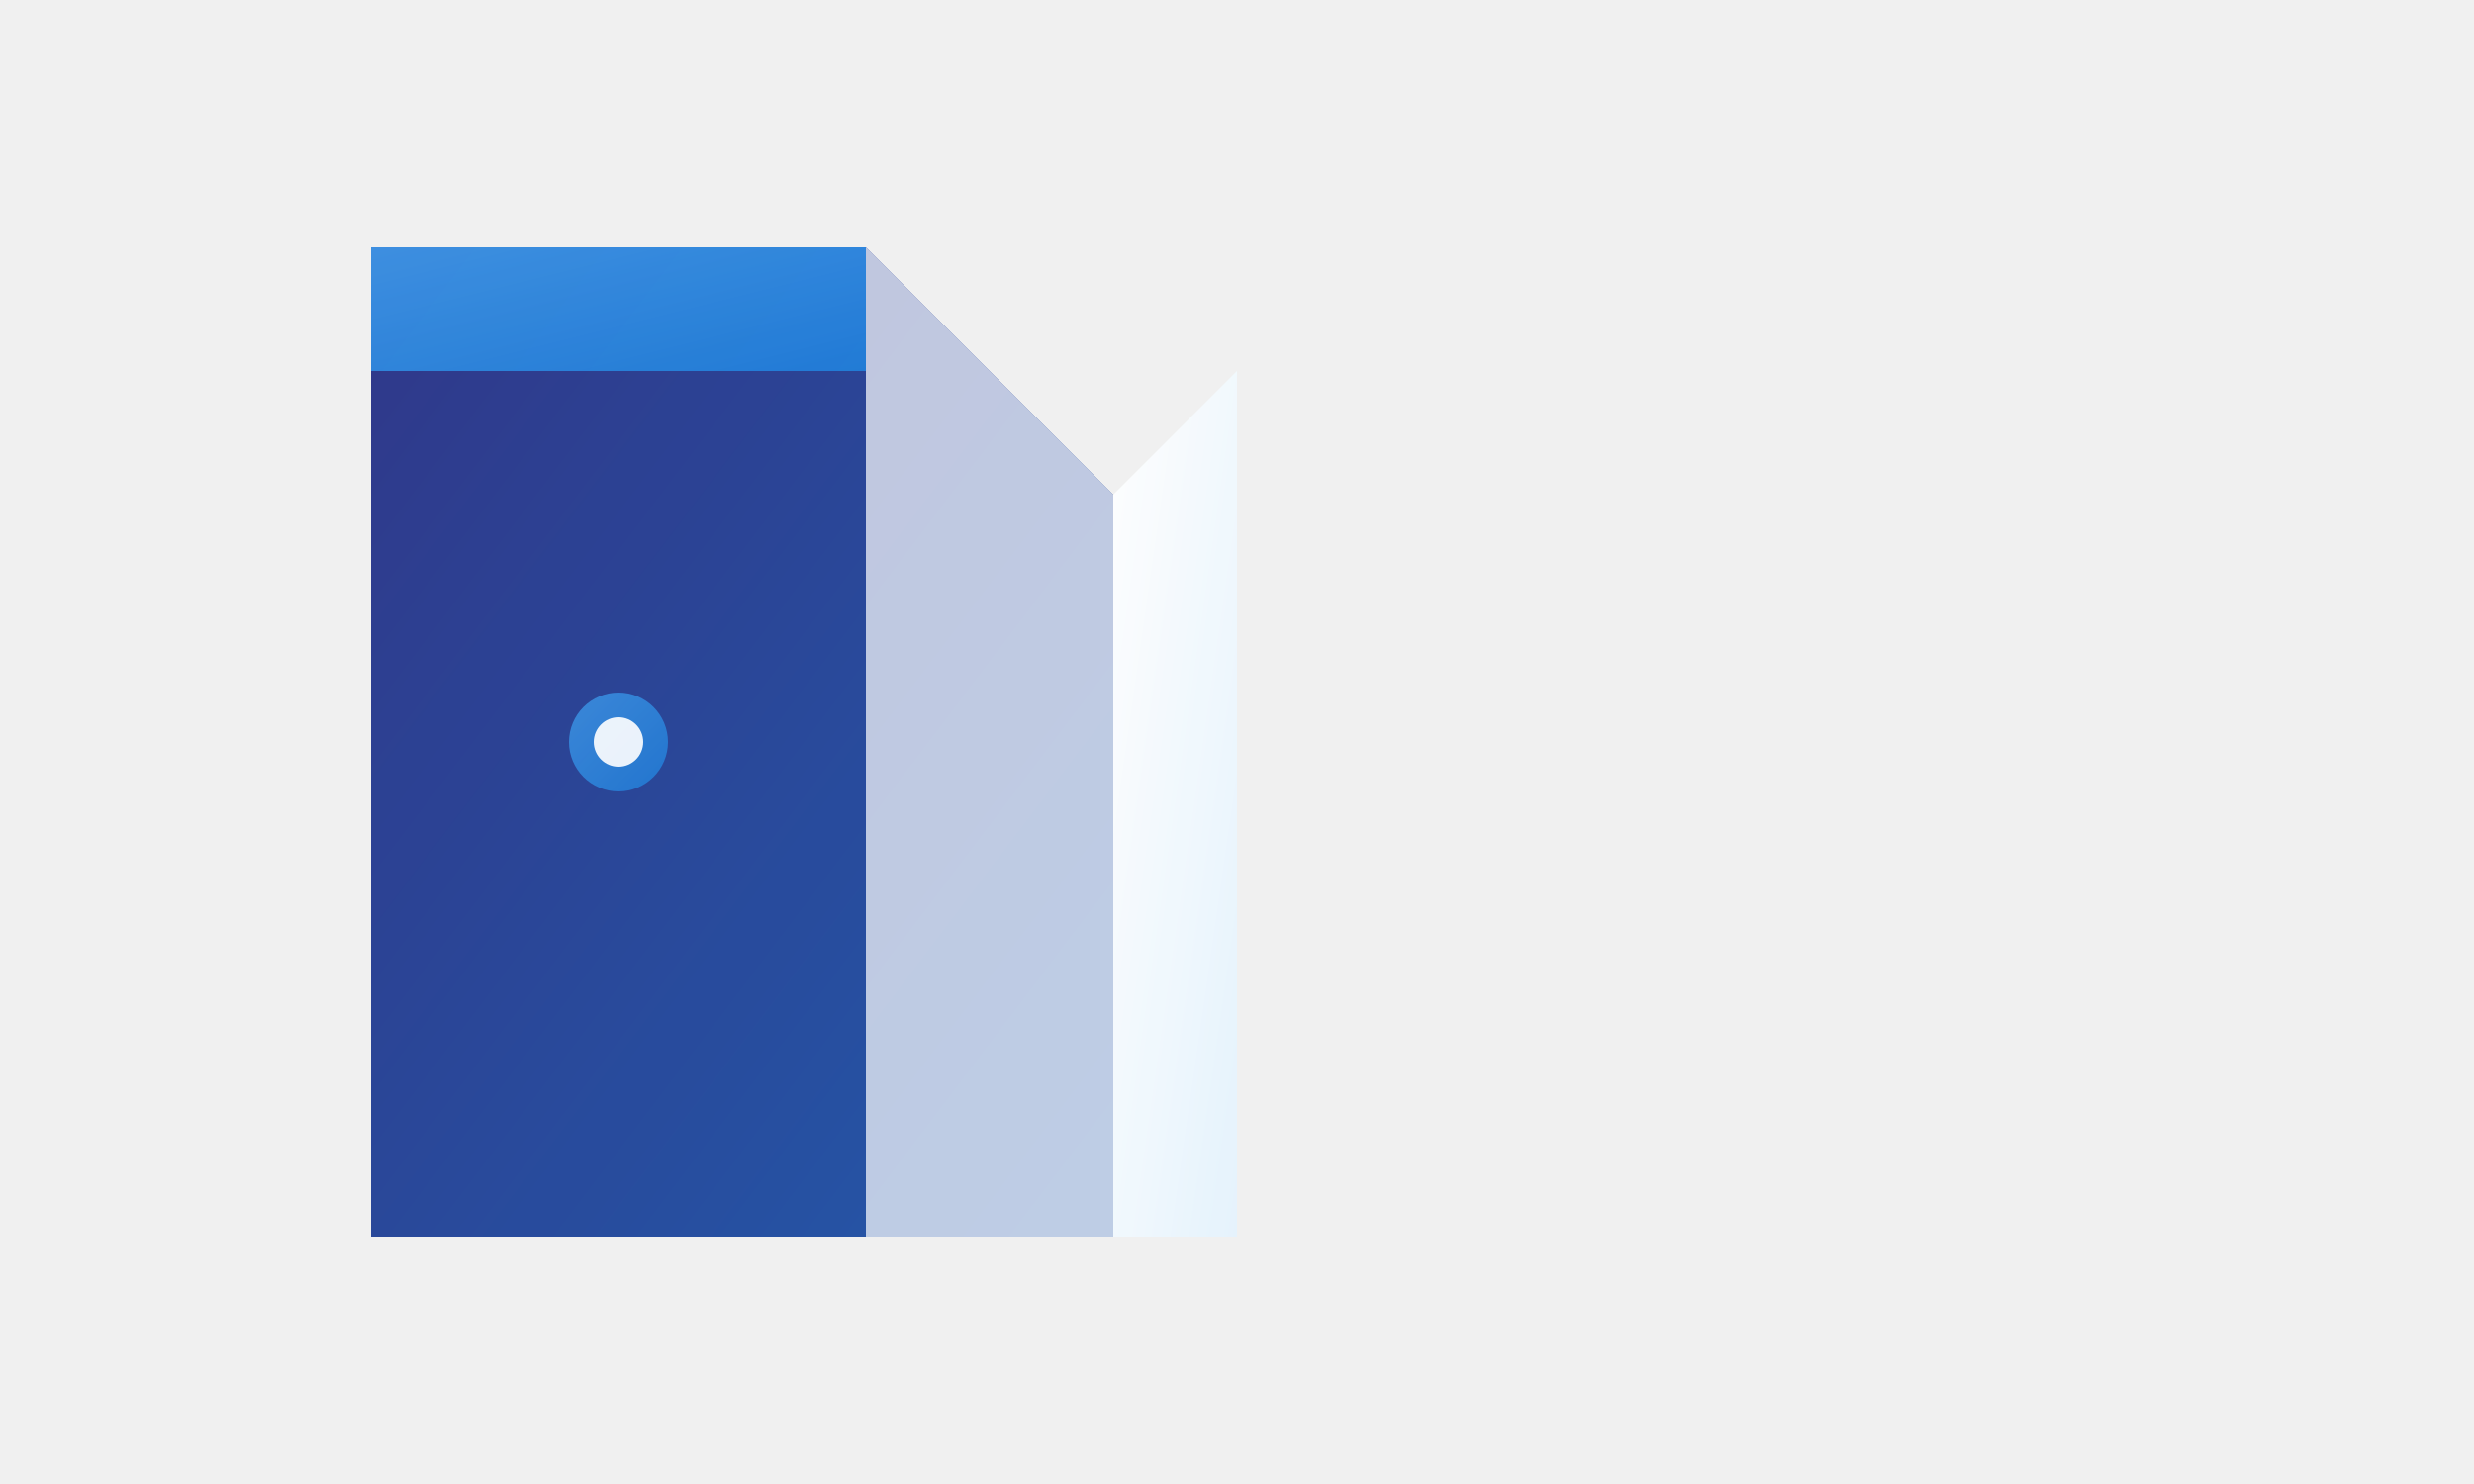
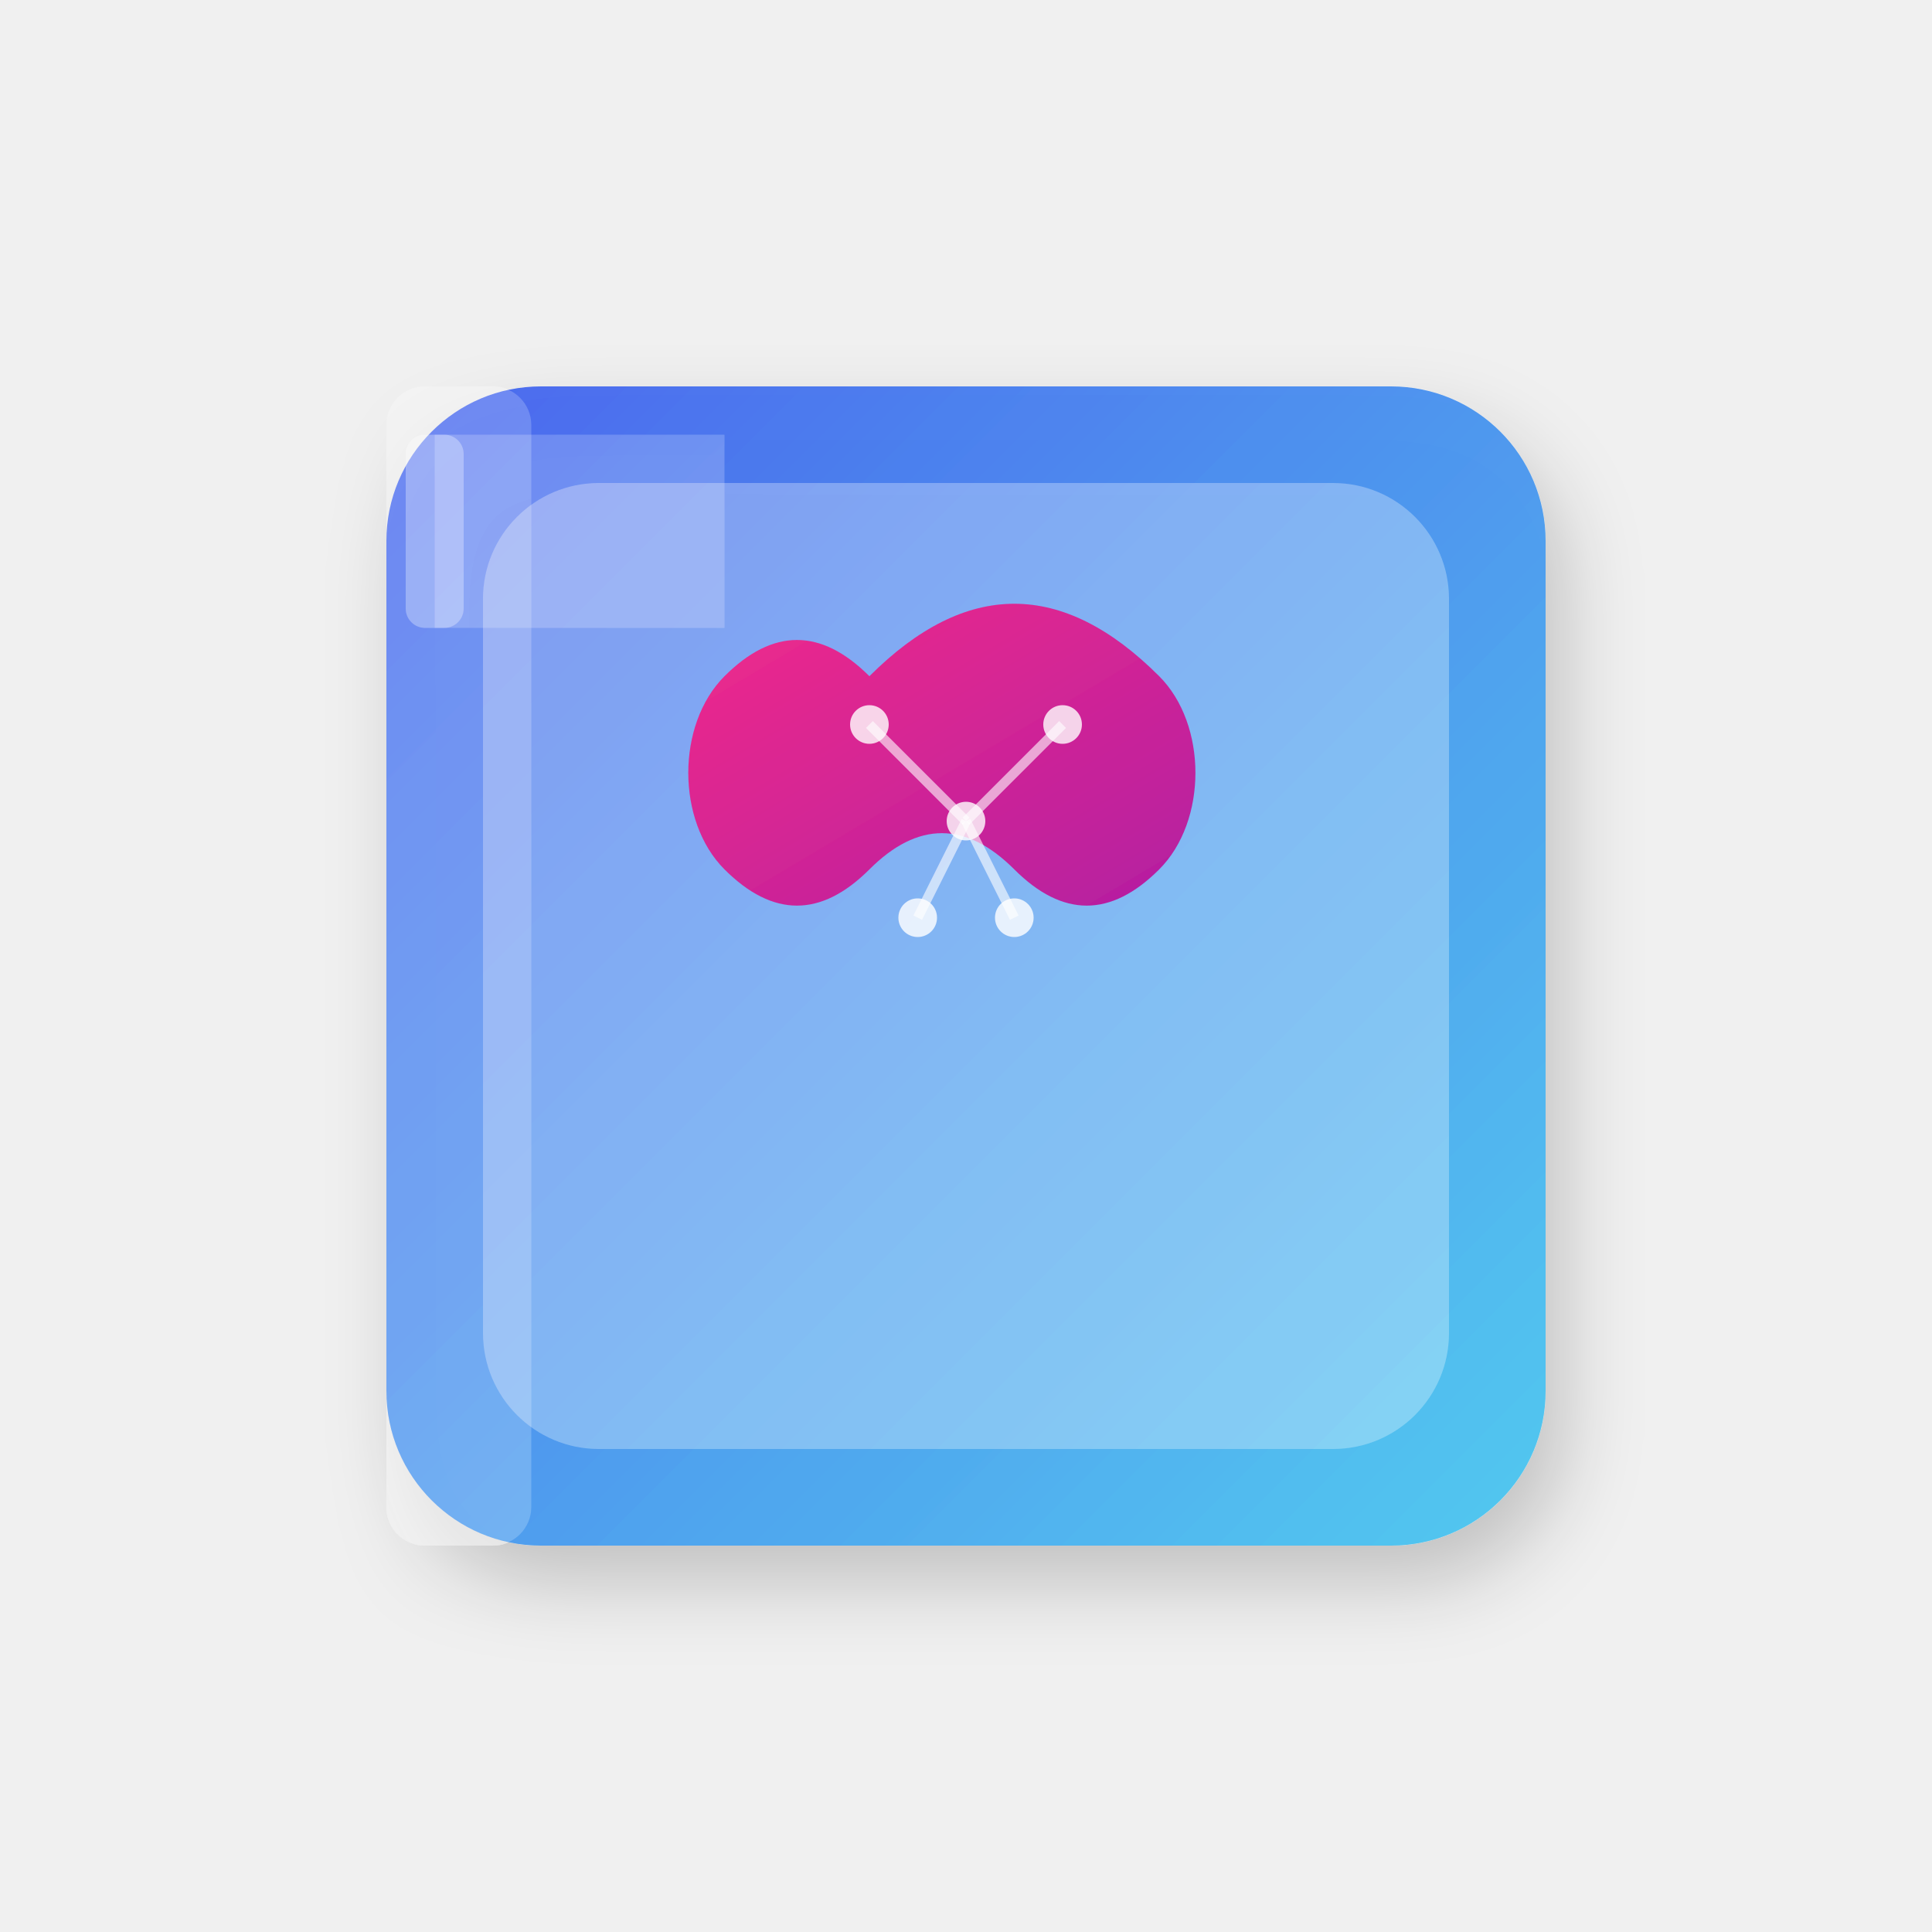
- <svg xmlns="http://www.w3.org/2000/svg" viewBox="0 0 100 60">
+ <svg xmlns="http://www.w3.org/2000/svg" viewBox="0 0 200 200">
  <defs>
-     <linearGradient id="bookGradient" x1="0%" y1="0%" x2="100%" y2="100%">
-       <stop offset="0%" style="stop-color:#1a237e;stop-opacity:1" />
-       <stop offset="100%" style="stop-color:#0d47a1;stop-opacity:1" />
+     <linearGradient id="logoGradient" x1="0%" y1="0%" x2="100%" y2="100%">
+       <stop offset="0%" stop-color="#4361ee" />
+       <stop offset="100%" stop-color="#4cc9f0" />
    </linearGradient>
-     <linearGradient id="pageGradient" x1="0%" y1="0%" x2="100%" y2="100%">
-       <stop offset="0%" style="stop-color:#ffffff;stop-opacity:1" />
-       <stop offset="100%" style="stop-color:#e3f2fd;stop-opacity:1" />
+     <linearGradient id="brainGradient" x1="0%" y1="0%" x2="100%" y2="100%">
+       <stop offset="0%" stop-color="#f72585" />
+       <stop offset="100%" stop-color="#b5179e" />
    </linearGradient>
-     <linearGradient id="accentGradient" x1="0%" y1="0%" x2="100%" y2="100%">
-       <stop offset="0%" style="stop-color:#42a5f5;stop-opacity:1" />
-       <stop offset="100%" style="stop-color:#1e88e5;stop-opacity:1" />
-     </linearGradient>
+     <filter id="shadow" x="-20%" y="-20%" width="140%" height="140%">
+       <feDropShadow dx="2" dy="4" stdDeviation="4" flood-color="rgba(0,0,0,0.2)" />
+     </filter>
  </defs>
-   <g transform="translate(10, 5)">
-     <path d="M5 10 L5 45 L35 45 L35 15 L25 5 L5 5 Z" fill="url(#bookGradient)" opacity="0.9" />
-     <path d="M5 10 L25 10 L25 5 L5 5 Z" fill="url(#accentGradient)" opacity="0.8" />
-     <path d="M35 15 L40 10 L40 45 L35 45 Z" fill="url(#pageGradient)" opacity="0.9" />
-     <path d="M25 5 L35 15 L35 45 L25 45 Z" fill="#ffffff" opacity="0.7" />
-     <g transform="translate(37, 15)">
-       <line x1="0" y1="0" x2="2" y2="0" stroke="url(#bookGradient)" stroke-width="0.8" opacity="0.6" />
-       <line x1="0" y1="4" x2="2" y2="4" stroke="url(#bookGradient)" stroke-width="0.8" opacity="0.6" />
-       <line x1="0" y1="8" x2="2" y2="8" stroke="url(#bookGradient)" stroke-width="0.8" opacity="0.6" />
-       <line x1="0" y1="12" x2="2" y2="12" stroke="url(#bookGradient)" stroke-width="0.8" opacity="0.6" />
-       <line x1="0" y1="16" x2="2" y2="16" stroke="url(#bookGradient)" stroke-width="0.8" opacity="0.6" />
-       <line x1="0" y1="20" x2="2" y2="20" stroke="url(#bookGradient)" stroke-width="0.8" opacity="0.6" />
-     </g>
-     <g transform="translate(15, 25)">
-       <circle cx="0" cy="0" r="2" fill="url(#accentGradient)" opacity="0.7" />
-       <circle cx="0" cy="0" r="1" fill="#ffffff" opacity="0.9" />
-     </g>
+   <g filter="url(#shadow)">
+     <rect x="40" y="40" width="120" height="120" rx="16" ry="16" fill="url(#logoGradient)" opacity="0.95" />
+     <rect x="50" y="50" width="100" height="100" rx="12" ry="12" fill="white" opacity="0.3" />
+     <rect x="40" y="40" width="15" height="120" rx="4" ry="4" fill="rgba(255,255,255,0.2)" />
+     <rect x="42" y="45" width="6" height="20" rx="2" ry="2" fill="white" opacity="0.3" />
+     <path d="M90 70 C100 60, 110 60, 120 70 C125 75, 125 85, 120 90 C115 95, 110 95, 105 90 C100 85, 95 85, 90 90 C85 95, 80 95, 75 90 C70 85, 70 75, 75 70 C80 65, 85 65, 90 70 Z" fill="url(#brainGradient)" opacity="0.95" />
+     <circle cx="90" cy="75" r="2" fill="#ffffff" opacity="0.8" />
+     <circle cx="110" cy="75" r="2" fill="#ffffff" opacity="0.8" />
+     <circle cx="100" cy="85" r="2" fill="#ffffff" opacity="0.8" />
+     <circle cx="95" cy="95" r="2" fill="#ffffff" opacity="0.8" />
+     <circle cx="105" cy="95" r="2" fill="#ffffff" opacity="0.8" />
+     <line x1="90" y1="75" x2="100" y2="85" stroke="#ffffff" stroke-width="1" opacity="0.6" />
+     <line x1="110" y1="75" x2="100" y2="85" stroke="#ffffff" stroke-width="1" opacity="0.6" />
+     <line x1="95" y1="95" x2="100" y2="85" stroke="#ffffff" stroke-width="1" opacity="0.6" />
+     <line x1="105" y1="95" x2="100" y2="85" stroke="#ffffff" stroke-width="1" opacity="0.6" />
+     <path d="M45 45 L75 45 L75 65 L45 65 Z" fill="white" opacity="0.2" rx="3" ry="3" />
  </g>
</svg>
